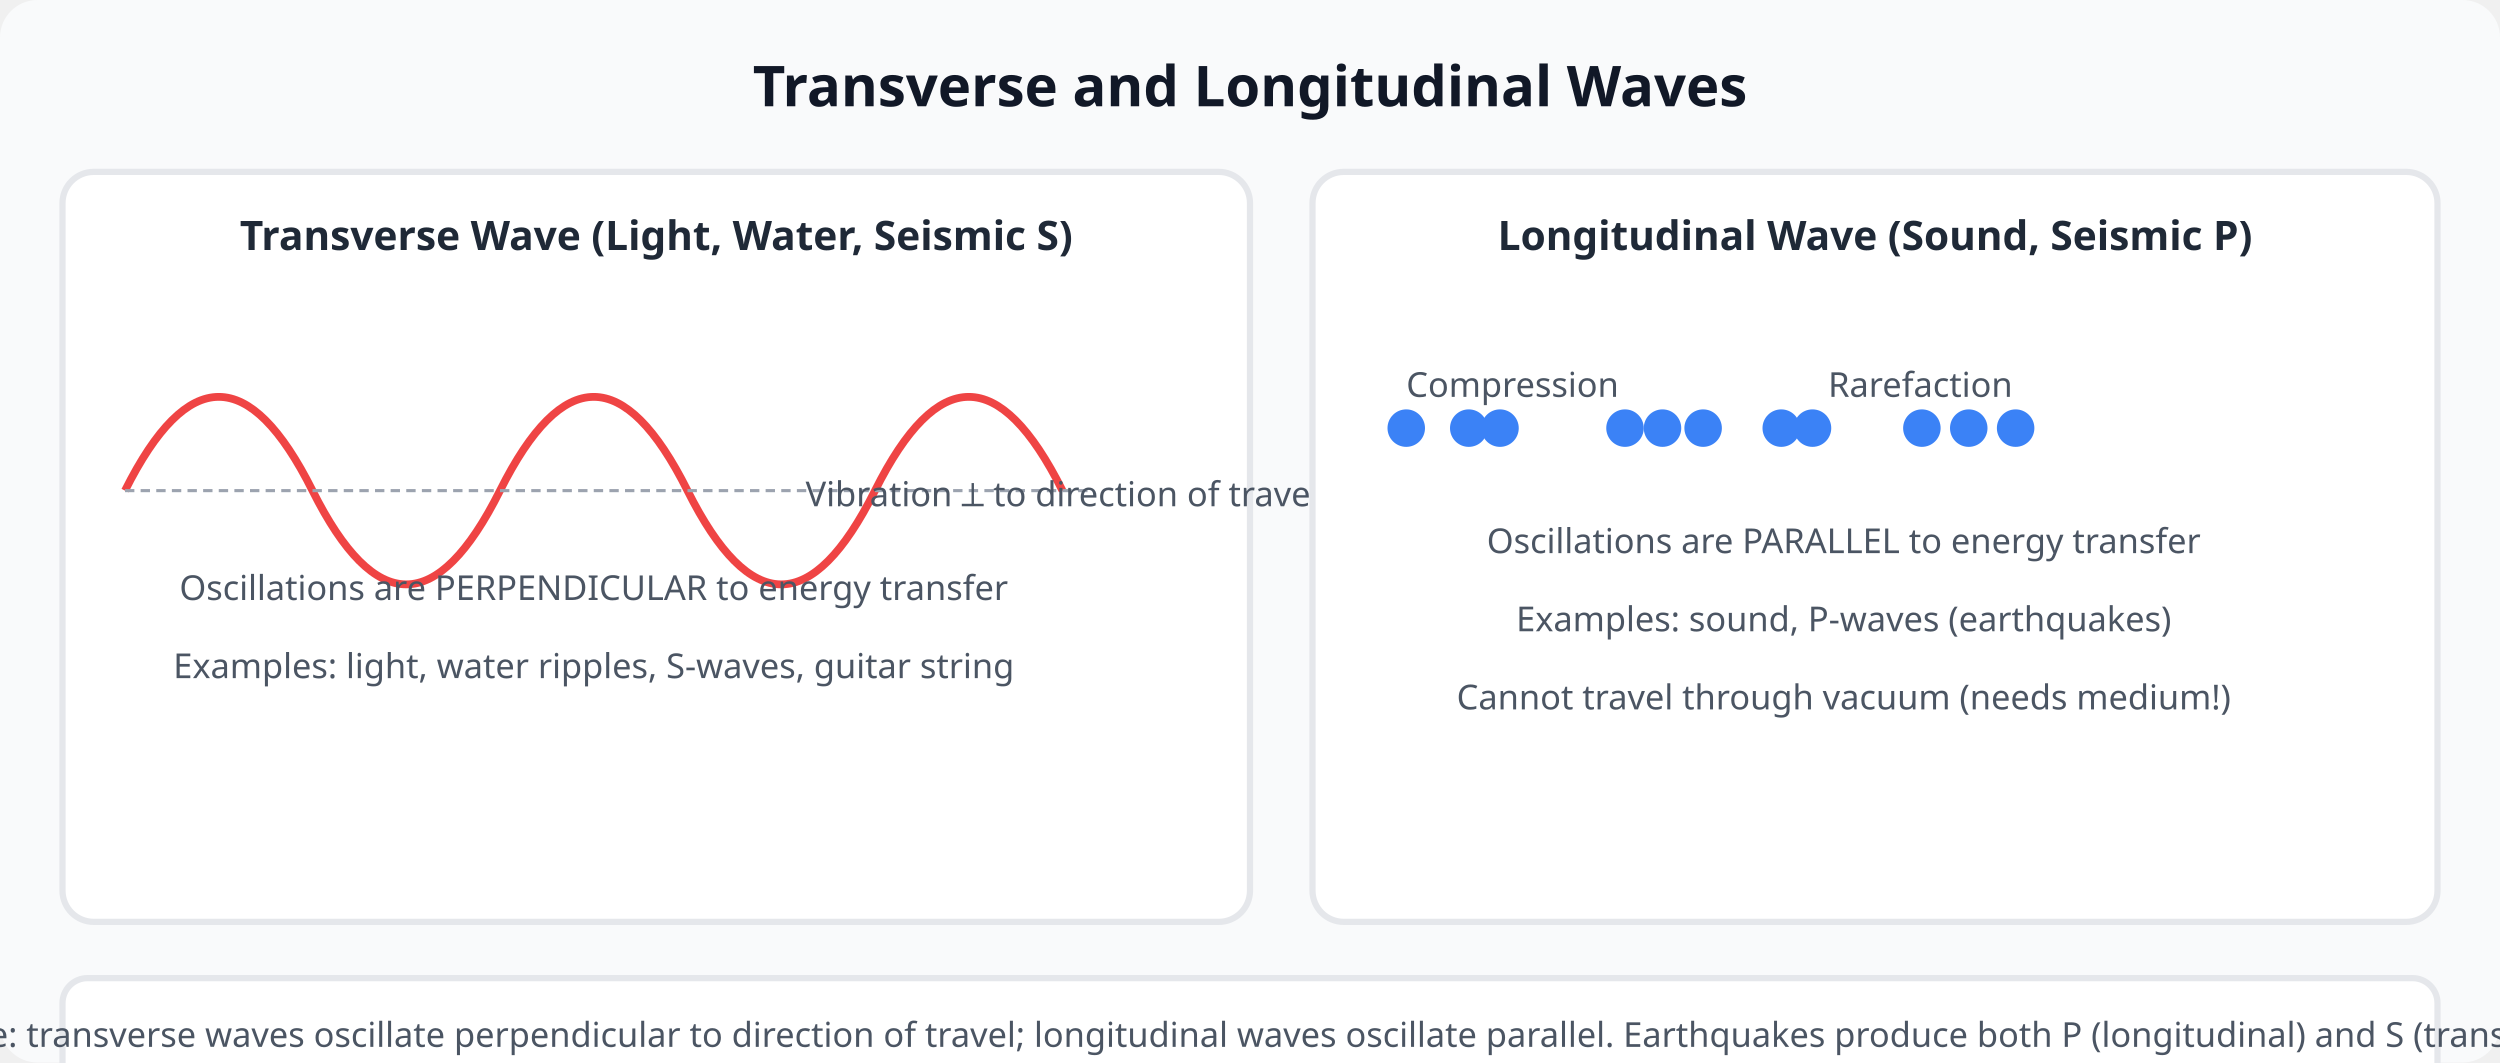
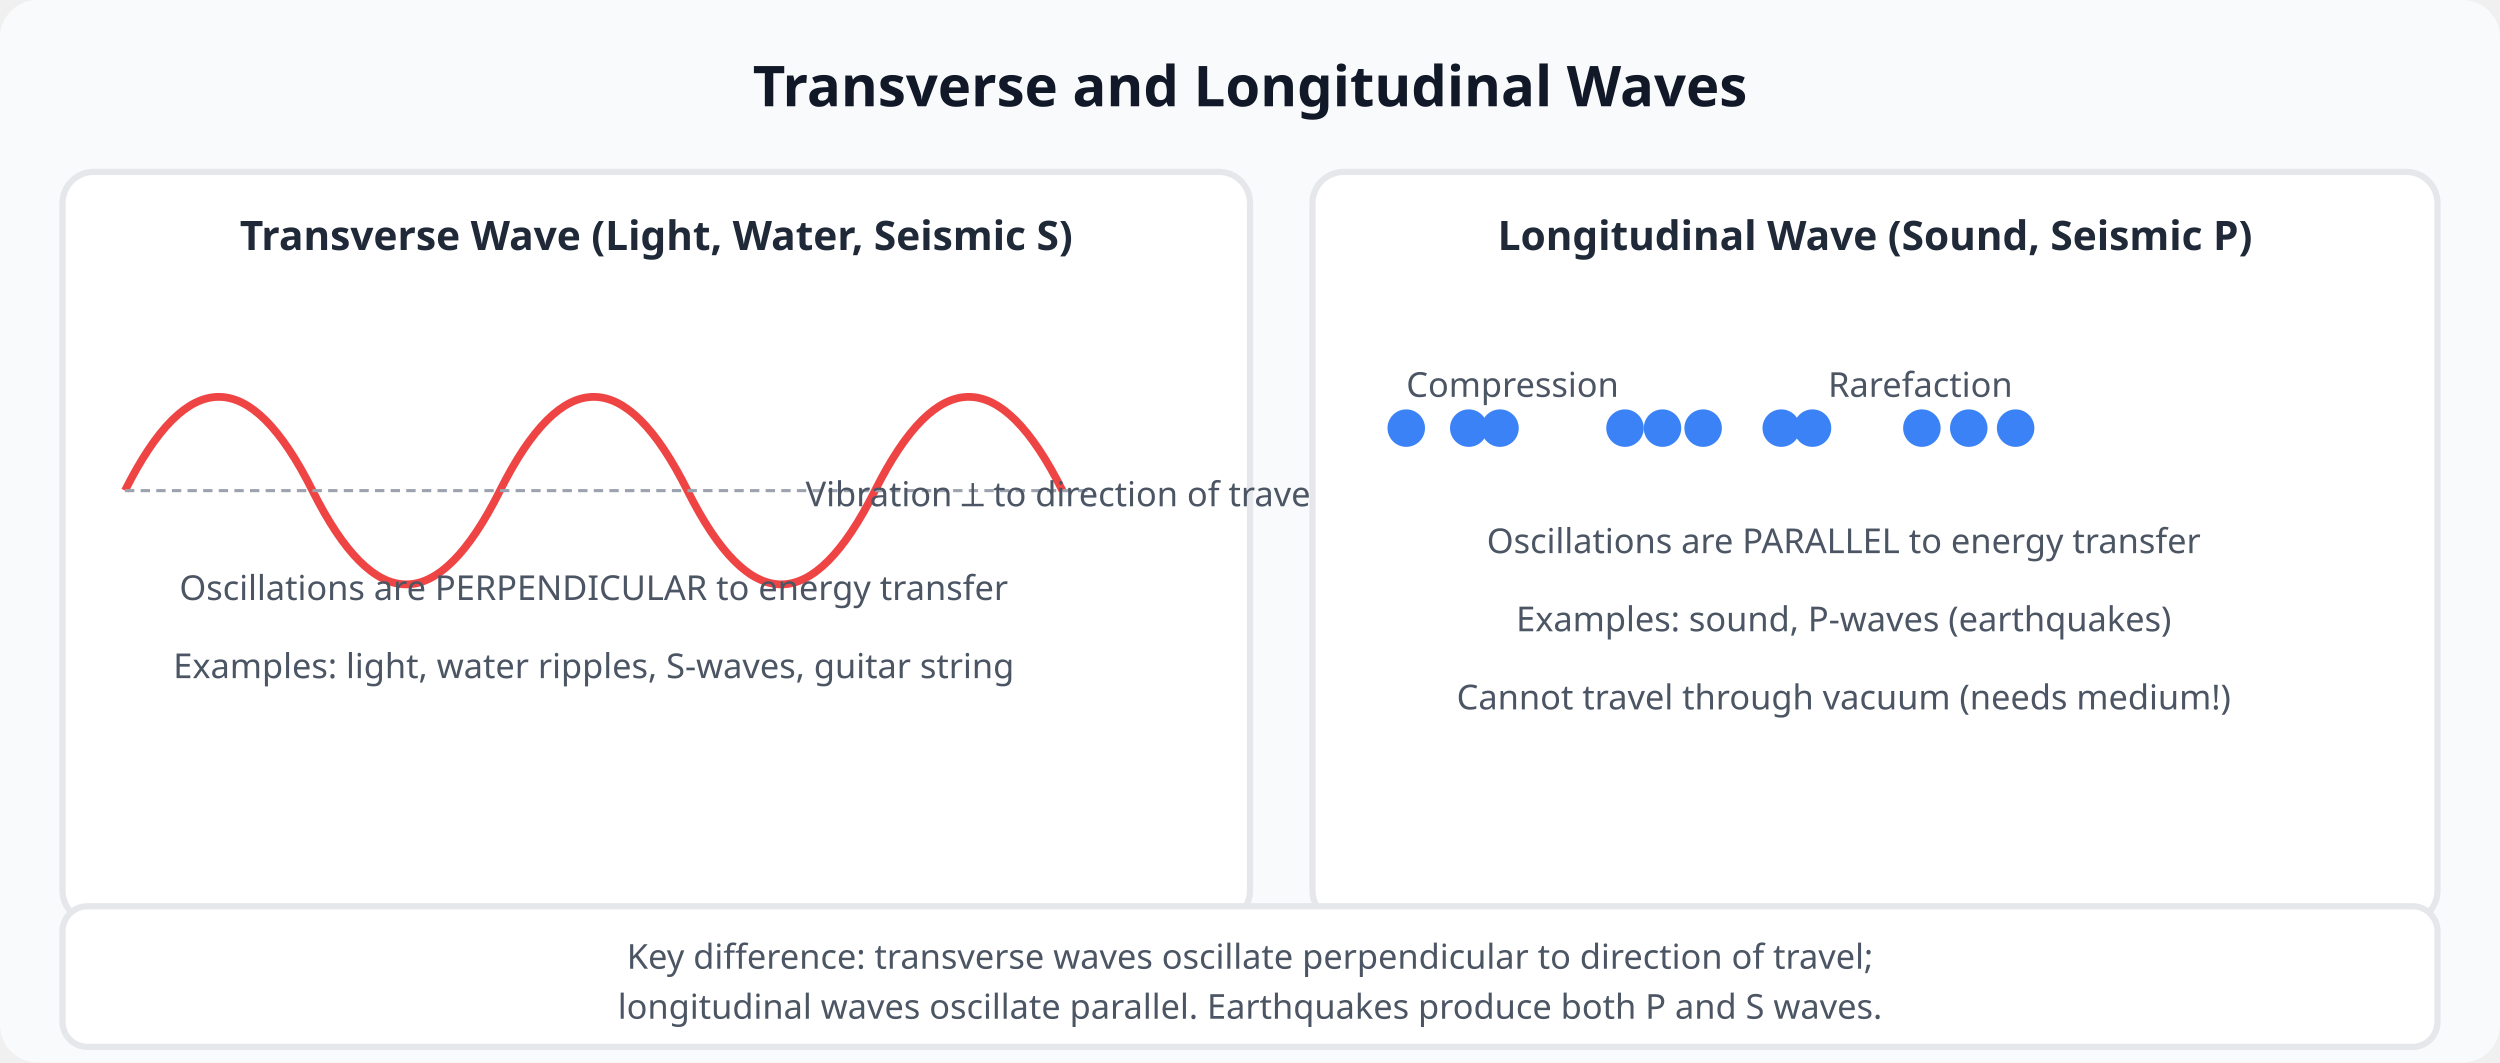
<svg xmlns="http://www.w3.org/2000/svg" viewBox="0 0 800 340" role="img" aria-labelledby="title desc">
  <defs>
    <style>.t{font-family:system-ui,sans-serif;font-size:18px;font-weight:700;fill:#111827}.l{font-family:system-ui,sans-serif;font-size:13px;font-weight:600;fill:#1f2937}.s{font-family:system-ui,sans-serif;font-size:11px;fill:#4b5563}.f{font-family:system-ui,sans-serif;font-size:16px;font-weight:700;fill:#dc2626}.b{fill:#fff;stroke:#e5e7eb;stroke-width:2}</style>
  </defs>
  <rect width="800" height="340" fill="#f9fafb" rx="12" />
  <text x="400" y="34" text-anchor="middle" class="t">Transverse and Longitudinal Waves</text>
  <g transform="translate(0,55)">
    <rect x="20" y="0" width="380" height="240" rx="10" class="b" />
    <text x="210" y="25" text-anchor="middle" class="l">Transverse Wave (Light, Water, Seismic S)</text>
    <g transform="translate(40,42)">
      <path d="M0,60 Q30,0 60,60 Q90,120 120,60 Q150,0 180,60 Q210,120 240,60 Q270,0 300,60" fill="none" stroke="#ef4444" stroke-width="2.5" />
      <line x1="0" y1="60" x2="310" y2="60" stroke="#9ca3af" stroke-width="1" stroke-dasharray="3,2" />
      <text x="300" y="65" text-anchor="middle" class="s" fill="#dc2626">Vibration ⟂ to direction of travel</text>
      <text x="150" y="95" text-anchor="middle" class="s">Oscillations are PERPENDICULAR to energy transfer</text>
      <text x="150" y="120" text-anchor="middle" class="s">Examples: light, water ripples, S-waves, guitar string</text>
    </g>
    <rect x="420" y="0" width="360" height="240" rx="10" class="b" />
    <text x="600" y="25" text-anchor="middle" class="l">Longitudinal Wave (Sound, Seismic P)</text>
    <g transform="translate(440,42)">
      <circle cx="10" cy="40" r="6" fill="#3b82f6" />
      <circle cx="30" cy="40" r="6" fill="#3b82f6" />
      <circle cx="40" cy="40" r="6" fill="#3b82f6" />
      <circle cx="80" cy="40" r="6" fill="#3b82f6" />
      <circle cx="92" cy="40" r="6" fill="#3b82f6" />
      <circle cx="105" cy="40" r="6" fill="#3b82f6" />
      <circle cx="130" cy="40" r="6" fill="#3b82f6" />
      <circle cx="140" cy="40" r="6" fill="#3b82f6" />
      <circle cx="175" cy="40" r="6" fill="#3b82f6" />
      <circle cx="190" cy="40" r="6" fill="#3b82f6" />
      <circle cx="205" cy="40" r="6" fill="#3b82f6" />
      <text x="10" y="30" class="s" fill="#dc2626">Compression</text>
      <text x="145" y="30" class="s" fill="#dc2626">Rarefaction</text>
      <text x="150" y="80" text-anchor="middle" class="s">Oscillations are PARALLEL to energy transfer</text>
      <text x="150" y="105" text-anchor="middle" class="s">Examples: sound, P-waves (earthquakes)</text>
      <text x="150" y="130" text-anchor="middle" class="s" fill="#dc2626">Cannot travel through vacuum (needs medium!)</text>
    </g>
-     <rect x="20" y="258" width="760" height="35" rx="8" class="b" />
-     <text x="400" y="280" text-anchor="middle" class="s">Key difference: transverse waves oscillate perpendicular to direction of travel; longitudinal waves oscillate parallel. Earthquakes produce both P (longitudinal) and S (transverse) waves.</text>
+     <rect x="20" y="235" width="760" height="45" rx="8" class="b" />
+     <text x="400" y="255" text-anchor="middle" class="s">Key difference: transverse waves oscillate perpendicular to direction of travel;</text>
+     <text x="400" y="271" text-anchor="middle" class="s">longitudinal waves oscillate parallel. Earthquakes produce both P and S waves.</text>
  </g>
</svg>
